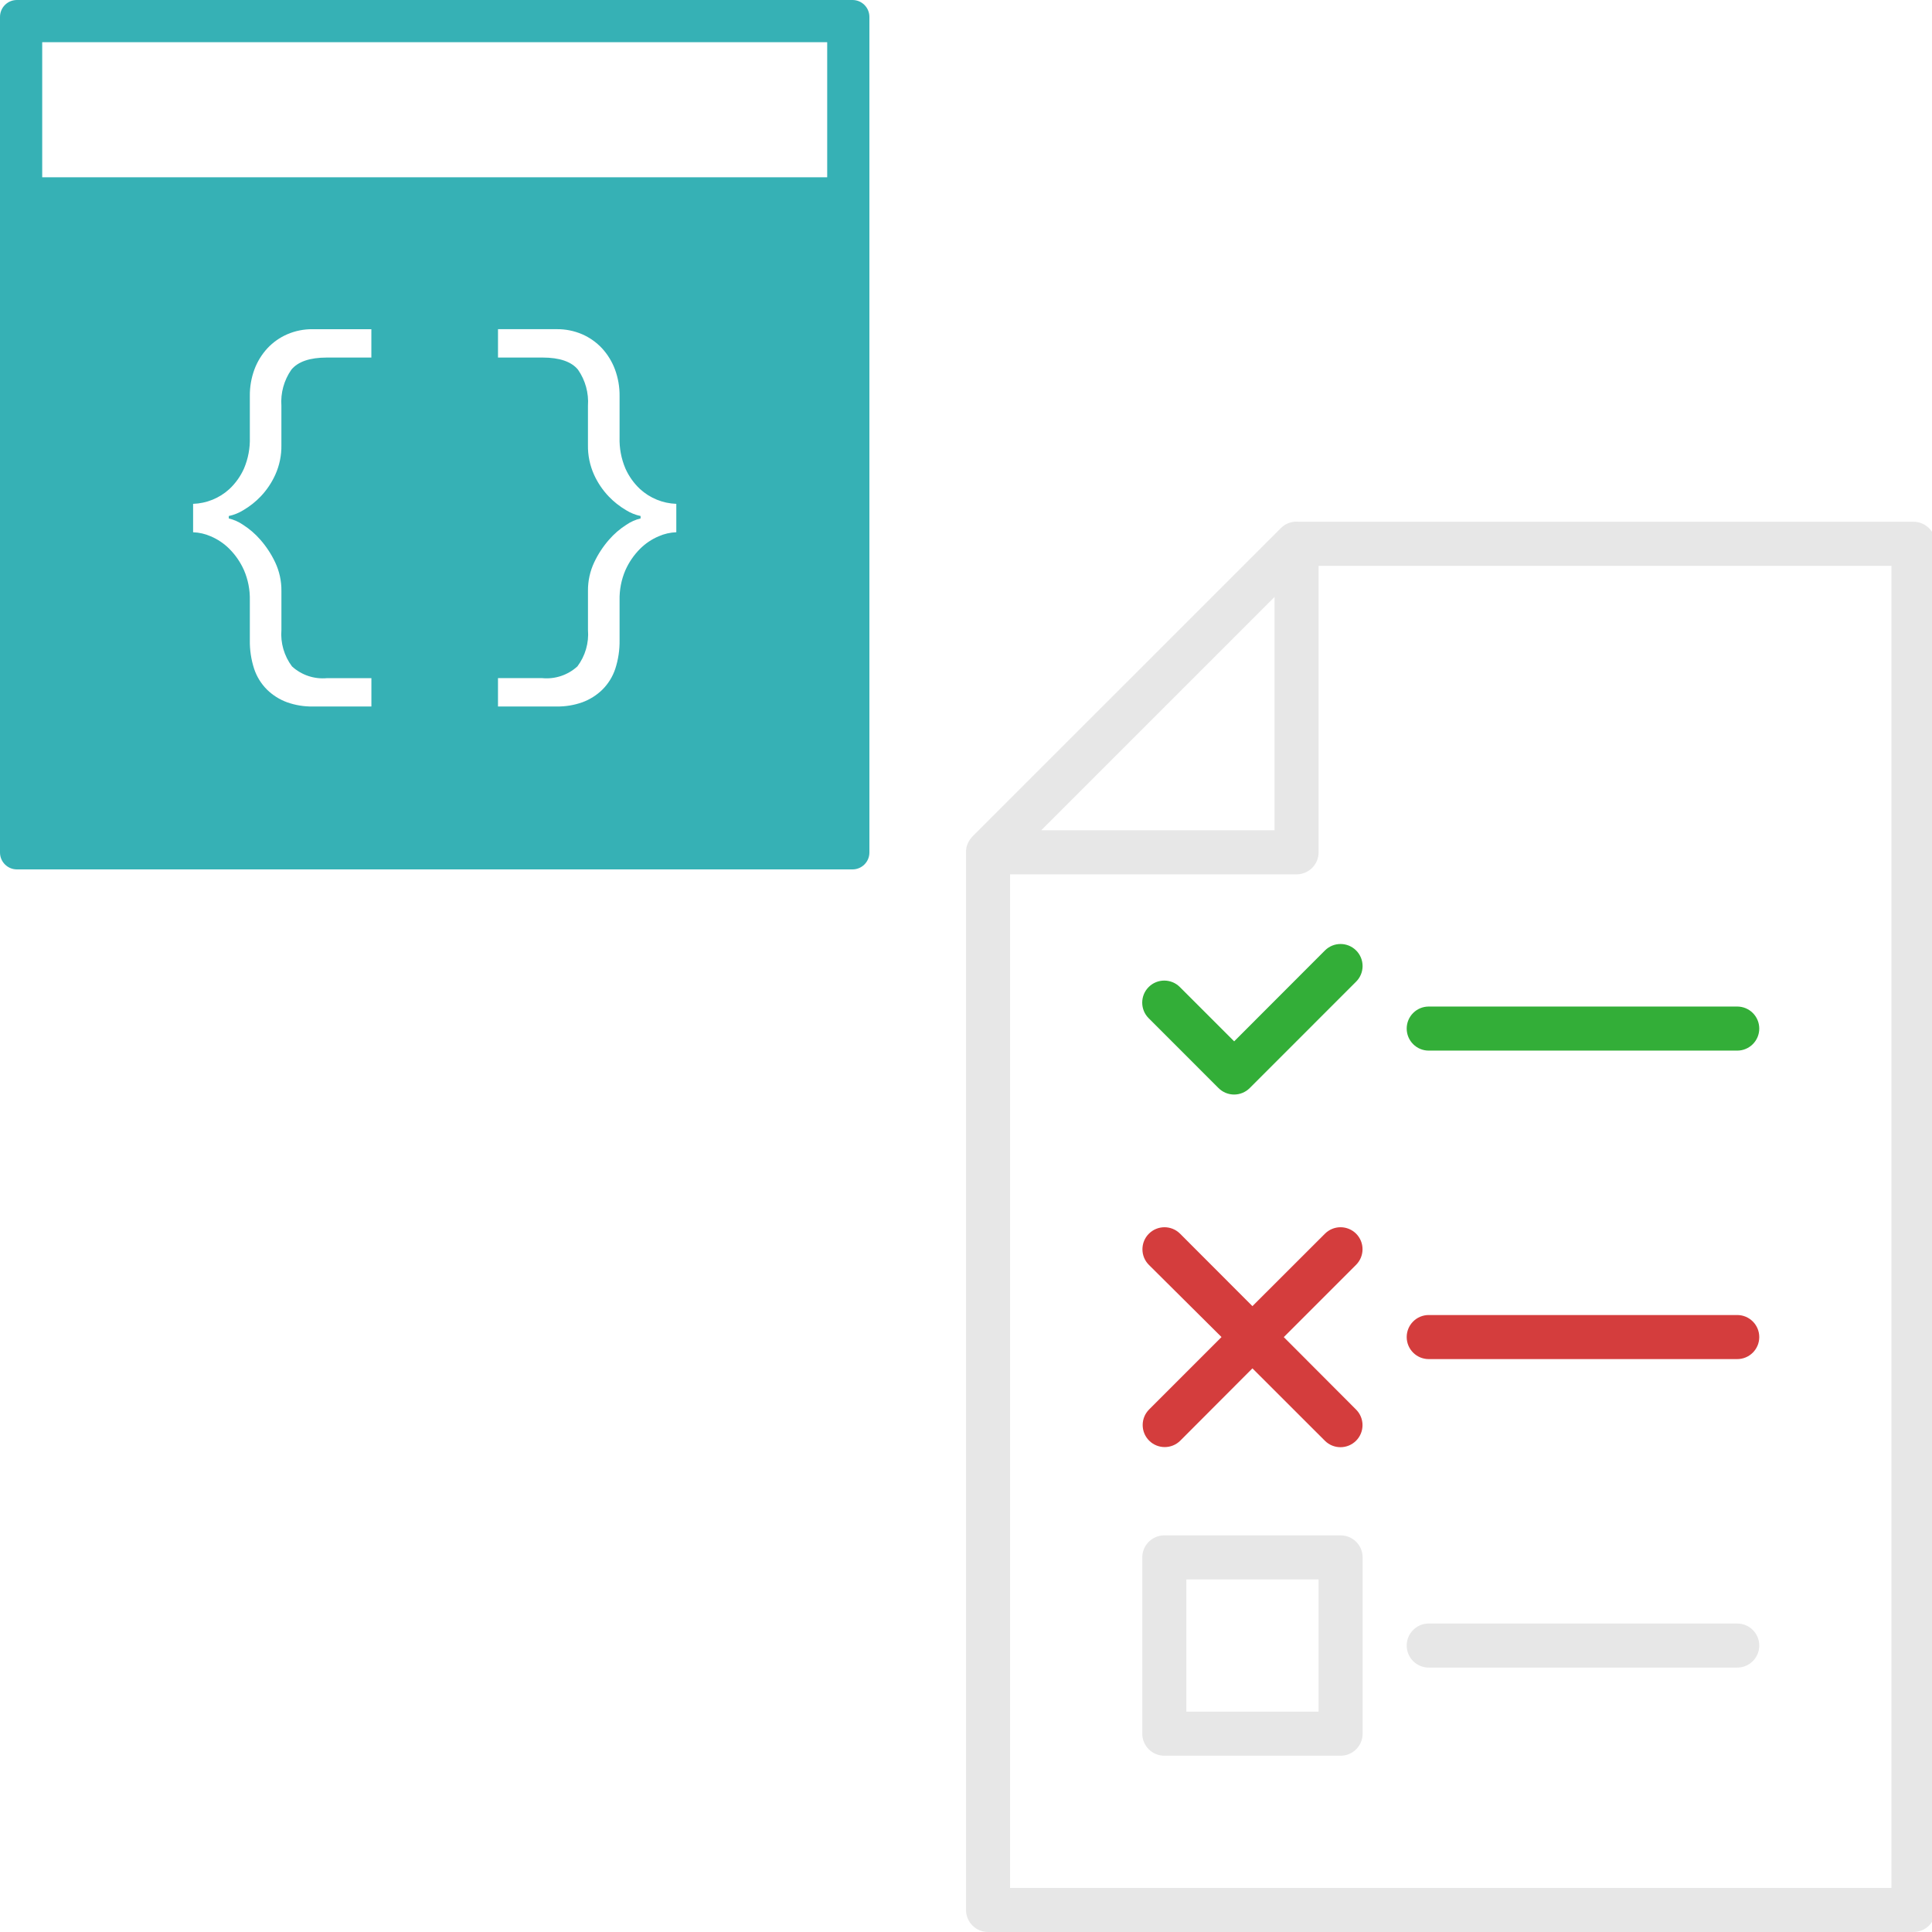
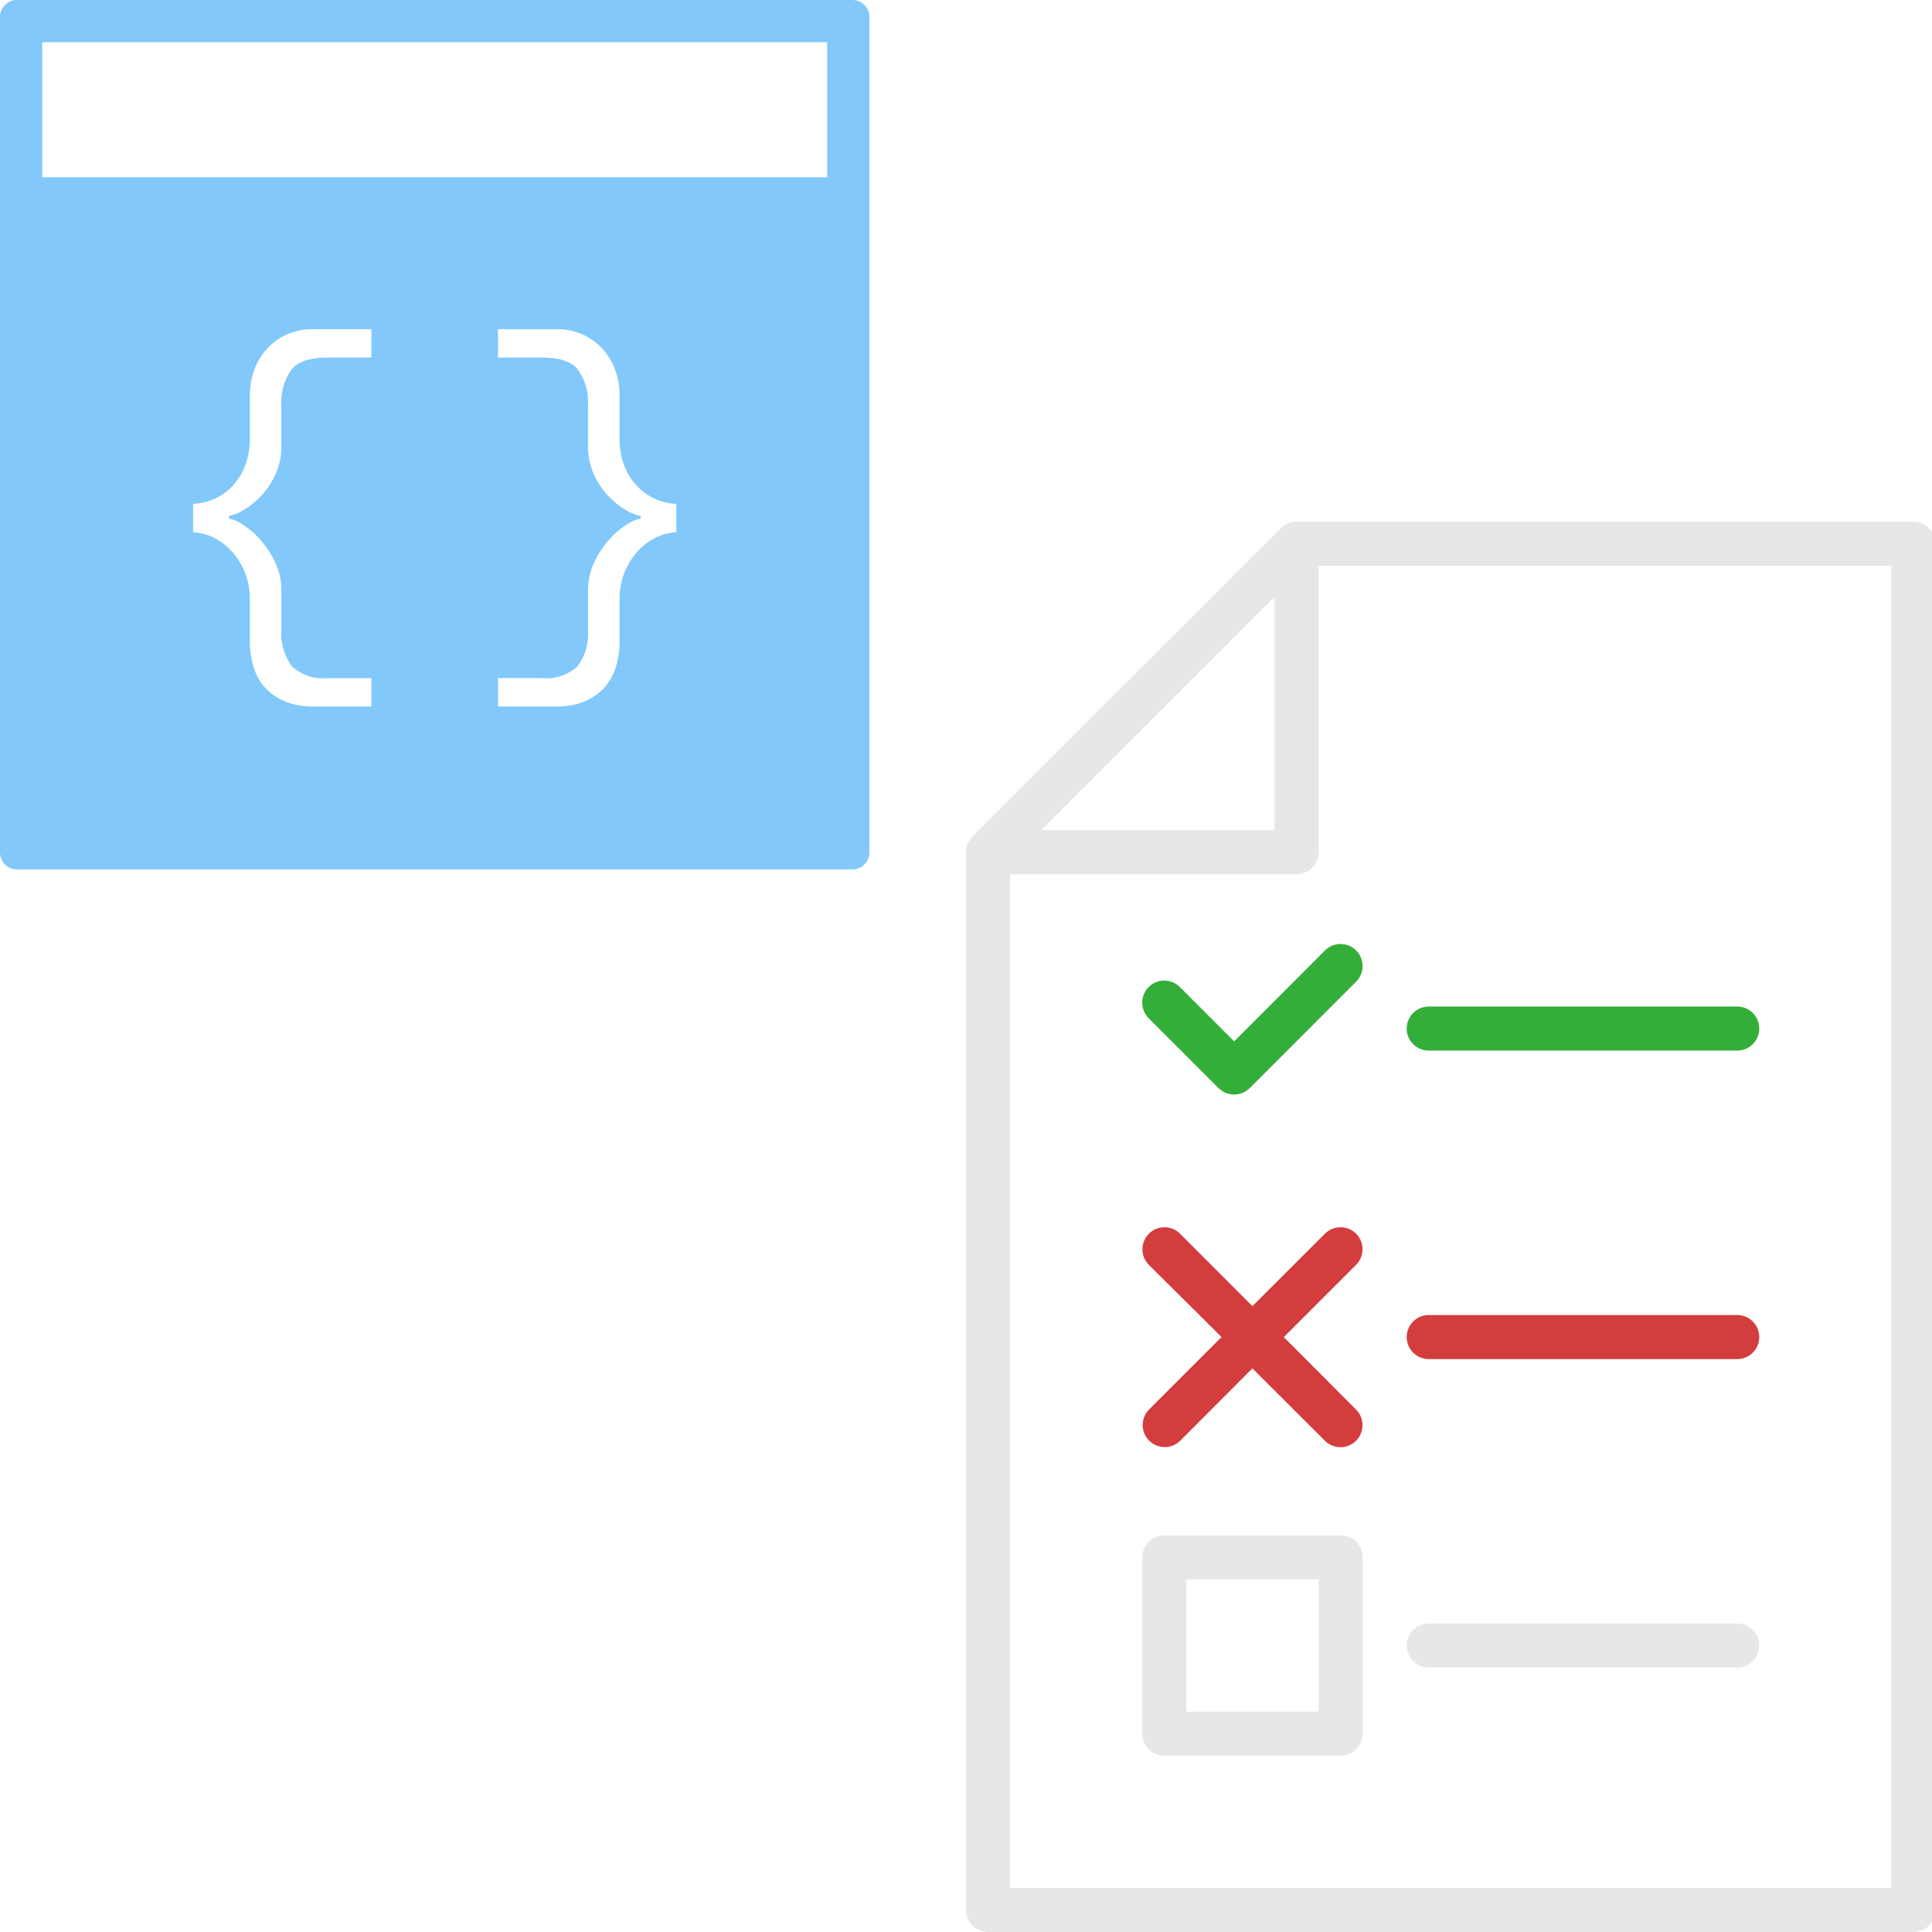
<svg xmlns="http://www.w3.org/2000/svg" width="200" height="200" viewBox="0 0 200 200">
  <defs>
    <clipPath id="clip-Test">
      <rect width="200" height="200" />
    </clipPath>
  </defs>
  <g id="Test" clip-path="url(#clip-Test)">
    <rect width="200" height="200" fill="rgba(18,18,18,0)" />
-     <path id="Path_1" data-name="Path 1" d="M122.252,90h-86.5A1.75,1.75,0,0,1,34,88.252V1.748A1.748,1.748,0,0,1,35.748,0h86.5A1.748,1.748,0,0,1,124,1.748v86.5A1.748,1.748,0,0,1,122.252,90Zm-36.7-19.8v2.937h6.083a7.647,7.647,0,0,0,2.648-.437,5.835,5.835,0,0,0,2.072-1.306,5.483,5.483,0,0,0,1.337-2.155,9.138,9.138,0,0,0,.446-2.984V62.143a7.452,7.452,0,0,1,.608-3.126,7.349,7.349,0,0,1,1.51-2.2,6.057,6.057,0,0,1,1.93-1.3,4.936,4.936,0,0,1,1.825-.42V52.158a5.852,5.852,0,0,1-3.755-1.531,6.605,6.605,0,0,1-1.51-2.118,7.65,7.65,0,0,1-.608-3.23V41a7.71,7.71,0,0,0-.481-2.769,6.692,6.692,0,0,0-1.342-2.181A6.179,6.179,0,0,0,94.259,34.6a6.491,6.491,0,0,0-2.621-.524H85.553v2.937h4.614c1.754,0,2.989.423,3.67,1.259a5.831,5.831,0,0,1,1.028,3.734v4.069a7.168,7.168,0,0,0,.629,3.063,8.137,8.137,0,0,0,1.51,2.244,8.279,8.279,0,0,0,1.8,1.427,4.641,4.641,0,0,0,1.51.608v.252a4.408,4.408,0,0,0-1.468.651,8.26,8.26,0,0,0-1.8,1.552A10.057,10.057,0,0,0,95.518,58.2a6.771,6.771,0,0,0-.651,2.979v4.027a5.553,5.553,0,0,1-1.092,3.776,4.725,4.725,0,0,1-3.65,1.217ZM66.363,34.078a6.487,6.487,0,0,0-2.621.524,6.182,6.182,0,0,0-2.056,1.447,6.689,6.689,0,0,0-1.343,2.181A7.714,7.714,0,0,0,59.863,41v4.279a7.653,7.653,0,0,1-.608,3.23,6.611,6.611,0,0,1-1.51,2.118,5.853,5.853,0,0,1-3.755,1.531V55.1a4.94,4.94,0,0,1,1.825.419,6.059,6.059,0,0,1,1.93,1.3,7.347,7.347,0,0,1,1.51,2.2,7.455,7.455,0,0,1,.608,3.126v4.111a9.142,9.142,0,0,0,.446,2.984,5.485,5.485,0,0,0,1.337,2.155A5.833,5.833,0,0,0,63.717,72.7a7.643,7.643,0,0,0,2.649.437h6.081V70.2H67.874a4.722,4.722,0,0,1-3.65-1.217,5.566,5.566,0,0,1-1.092-3.776V61.18a6.771,6.771,0,0,0-.651-2.979,10.077,10.077,0,0,0-1.529-2.328,8.256,8.256,0,0,0-1.8-1.552,4.4,4.4,0,0,0-1.469-.651v-.252a4.641,4.641,0,0,0,1.511-.608,8.272,8.272,0,0,0,1.8-1.427A8.124,8.124,0,0,0,62.5,49.14a7.165,7.165,0,0,0,.63-3.063v-4.07a5.823,5.823,0,0,1,1.028-3.734c.682-.835,1.917-1.259,3.67-1.259h4.615V34.078ZM38.369,4.369V18.35h81.262V4.369Z" transform="translate(-34)" fill="#36b1b5" />
+     <path id="Path_1" data-name="Path 1" d="M122.252,90h-86.5A1.75,1.75,0,0,1,34,88.252V1.748A1.748,1.748,0,0,1,35.748,0h86.5A1.748,1.748,0,0,1,124,1.748v86.5A1.748,1.748,0,0,1,122.252,90Zm-36.7-19.8v2.937h6.083a7.647,7.647,0,0,0,2.648-.437,5.835,5.835,0,0,0,2.072-1.306,5.483,5.483,0,0,0,1.337-2.155,9.138,9.138,0,0,0,.446-2.984V62.143a7.452,7.452,0,0,1,.608-3.126,7.349,7.349,0,0,1,1.51-2.2,6.057,6.057,0,0,1,1.93-1.3,4.936,4.936,0,0,1,1.825-.42V52.158a5.852,5.852,0,0,1-3.755-1.531,6.605,6.605,0,0,1-1.51-2.118,7.65,7.65,0,0,1-.608-3.23V41a7.71,7.71,0,0,0-.481-2.769,6.692,6.692,0,0,0-1.342-2.181A6.179,6.179,0,0,0,94.259,34.6a6.491,6.491,0,0,0-2.621-.524H85.553v2.937h4.614c1.754,0,2.989.423,3.67,1.259a5.831,5.831,0,0,1,1.028,3.734v4.069a7.168,7.168,0,0,0,.629,3.063,8.137,8.137,0,0,0,1.51,2.244,8.279,8.279,0,0,0,1.8,1.427,4.641,4.641,0,0,0,1.51.608v.252a4.408,4.408,0,0,0-1.468.651,8.26,8.26,0,0,0-1.8,1.552A10.057,10.057,0,0,0,95.518,58.2a6.771,6.771,0,0,0-.651,2.979v4.027a5.553,5.553,0,0,1-1.092,3.776,4.725,4.725,0,0,1-3.65,1.217ZM66.363,34.078a6.487,6.487,0,0,0-2.621.524,6.182,6.182,0,0,0-2.056,1.447,6.689,6.689,0,0,0-1.343,2.181A7.714,7.714,0,0,0,59.863,41v4.279a7.653,7.653,0,0,1-.608,3.23,6.611,6.611,0,0,1-1.51,2.118,5.853,5.853,0,0,1-3.755,1.531V55.1a4.94,4.94,0,0,1,1.825.419,6.059,6.059,0,0,1,1.93,1.3,7.347,7.347,0,0,1,1.51,2.2,7.455,7.455,0,0,1,.608,3.126v4.111a9.142,9.142,0,0,0,.446,2.984,5.485,5.485,0,0,0,1.337,2.155A5.833,5.833,0,0,0,63.717,72.7a7.643,7.643,0,0,0,2.649.437h6.081V70.2H67.874a4.722,4.722,0,0,1-3.65-1.217,5.566,5.566,0,0,1-1.092-3.776V61.18a6.771,6.771,0,0,0-.651-2.979,10.077,10.077,0,0,0-1.529-2.328,8.256,8.256,0,0,0-1.8-1.552,4.4,4.4,0,0,0-1.469-.651v-.252a4.641,4.641,0,0,0,1.511-.608,8.272,8.272,0,0,0,1.8-1.427A8.124,8.124,0,0,0,62.5,49.14a7.165,7.165,0,0,0,.63-3.063v-4.07a5.823,5.823,0,0,1,1.028-3.734c.682-.835,1.917-1.259,3.67-1.259h4.615V34.078ZM38.369,4.369V18.35h81.262V4.369Z" transform="translate(-34)" fill="#82C8FA" />
    <g id="Group_1" data-name="Group 1" transform="translate(-367 -1024)">
      <path id="Path_9" data-name="Path 9" d="M54.638,0h-.182A2.281,2.281,0,0,0,52.6.652L20.662,32.586a2.281,2.281,0,0,0-.365.49l-.068.125a2.281,2.281,0,0,0-.194.559h0a2.281,2.281,0,0,0-.034.456v109.49a2.281,2.281,0,0,0,2.281,2.281h95.8a2.281,2.281,0,0,0,2.281-2.281V2.283A2.281,2.281,0,0,0,118.085,0Zm-2.7,7.79V31.936H27.79ZM115.8,141.426H24.562V36.5H54.216A2.281,2.281,0,0,0,56.5,34.217V4.564H115.8Z" transform="translate(447.001 1078.012)" fill="#e7e7e7" />
      <path id="Path_10" data-name="Path 10" d="M56.529,92H38.281A2.281,2.281,0,0,0,36,94.281v18.248a2.281,2.281,0,0,0,2.281,2.281H56.529a2.281,2.281,0,0,0,2.281-2.281V94.281A2.281,2.281,0,0,0,56.529,92Zm-2.281,18.248H40.562V96.562H54.248Z" transform="translate(449.249 1090.941)" fill="#e7e7e7" />
      <path id="Path_11" data-name="Path 11" d="M58.135,64.7a2.281,2.281,0,0,0-3.228,0L47.4,72.2,39.91,64.7a2.282,2.282,0,0,0-3.228,3.228L44.2,75.4l-7.493,7.493a2.282,2.282,0,1,0,3.228,3.228L47.4,78.64,54.9,86.133a2.282,2.282,0,0,0,3.228-3.228l-7.482-7.5,7.493-7.493A2.281,2.281,0,0,0,58.135,64.7Z" transform="translate(449.251 1087.012)" fill="#d43d3d" />
      <path id="Path_12" data-name="Path 12" d="M45.513,48.4,39.89,42.779a2.282,2.282,0,1,0-3.228,3.228l7.231,7.231a2.281,2.281,0,0,0,3.228,0L58.138,42.22a2.282,2.282,0,1,0-3.228-3.228Z" transform="translate(449.248 1083.399)" fill="#33ae38" />
      <path id="Path_13" data-name="Path 13" d="M62.281,48.562H94.216a2.281,2.281,0,0,0,0-4.562H62.281a2.281,2.281,0,1,0,0,4.562Z" transform="translate(452.621 1084.197)" fill="#33ae38" />
      <path id="Path_14" data-name="Path 14" d="M62.281,76.562H94.216a2.281,2.281,0,0,0,0-4.562H62.281a2.281,2.281,0,1,0,0,4.562Z" transform="translate(452.621 1088.131)" fill="#d43d3d" />
      <path id="Path_15" data-name="Path 15" d="M62.281,104.562H94.216a2.281,2.281,0,1,0,0-4.562H62.281a2.281,2.281,0,0,0,0,4.562Z" transform="translate(452.621 1092.066)" fill="#e7e7e7" />
    </g>
  </g>
</svg>
